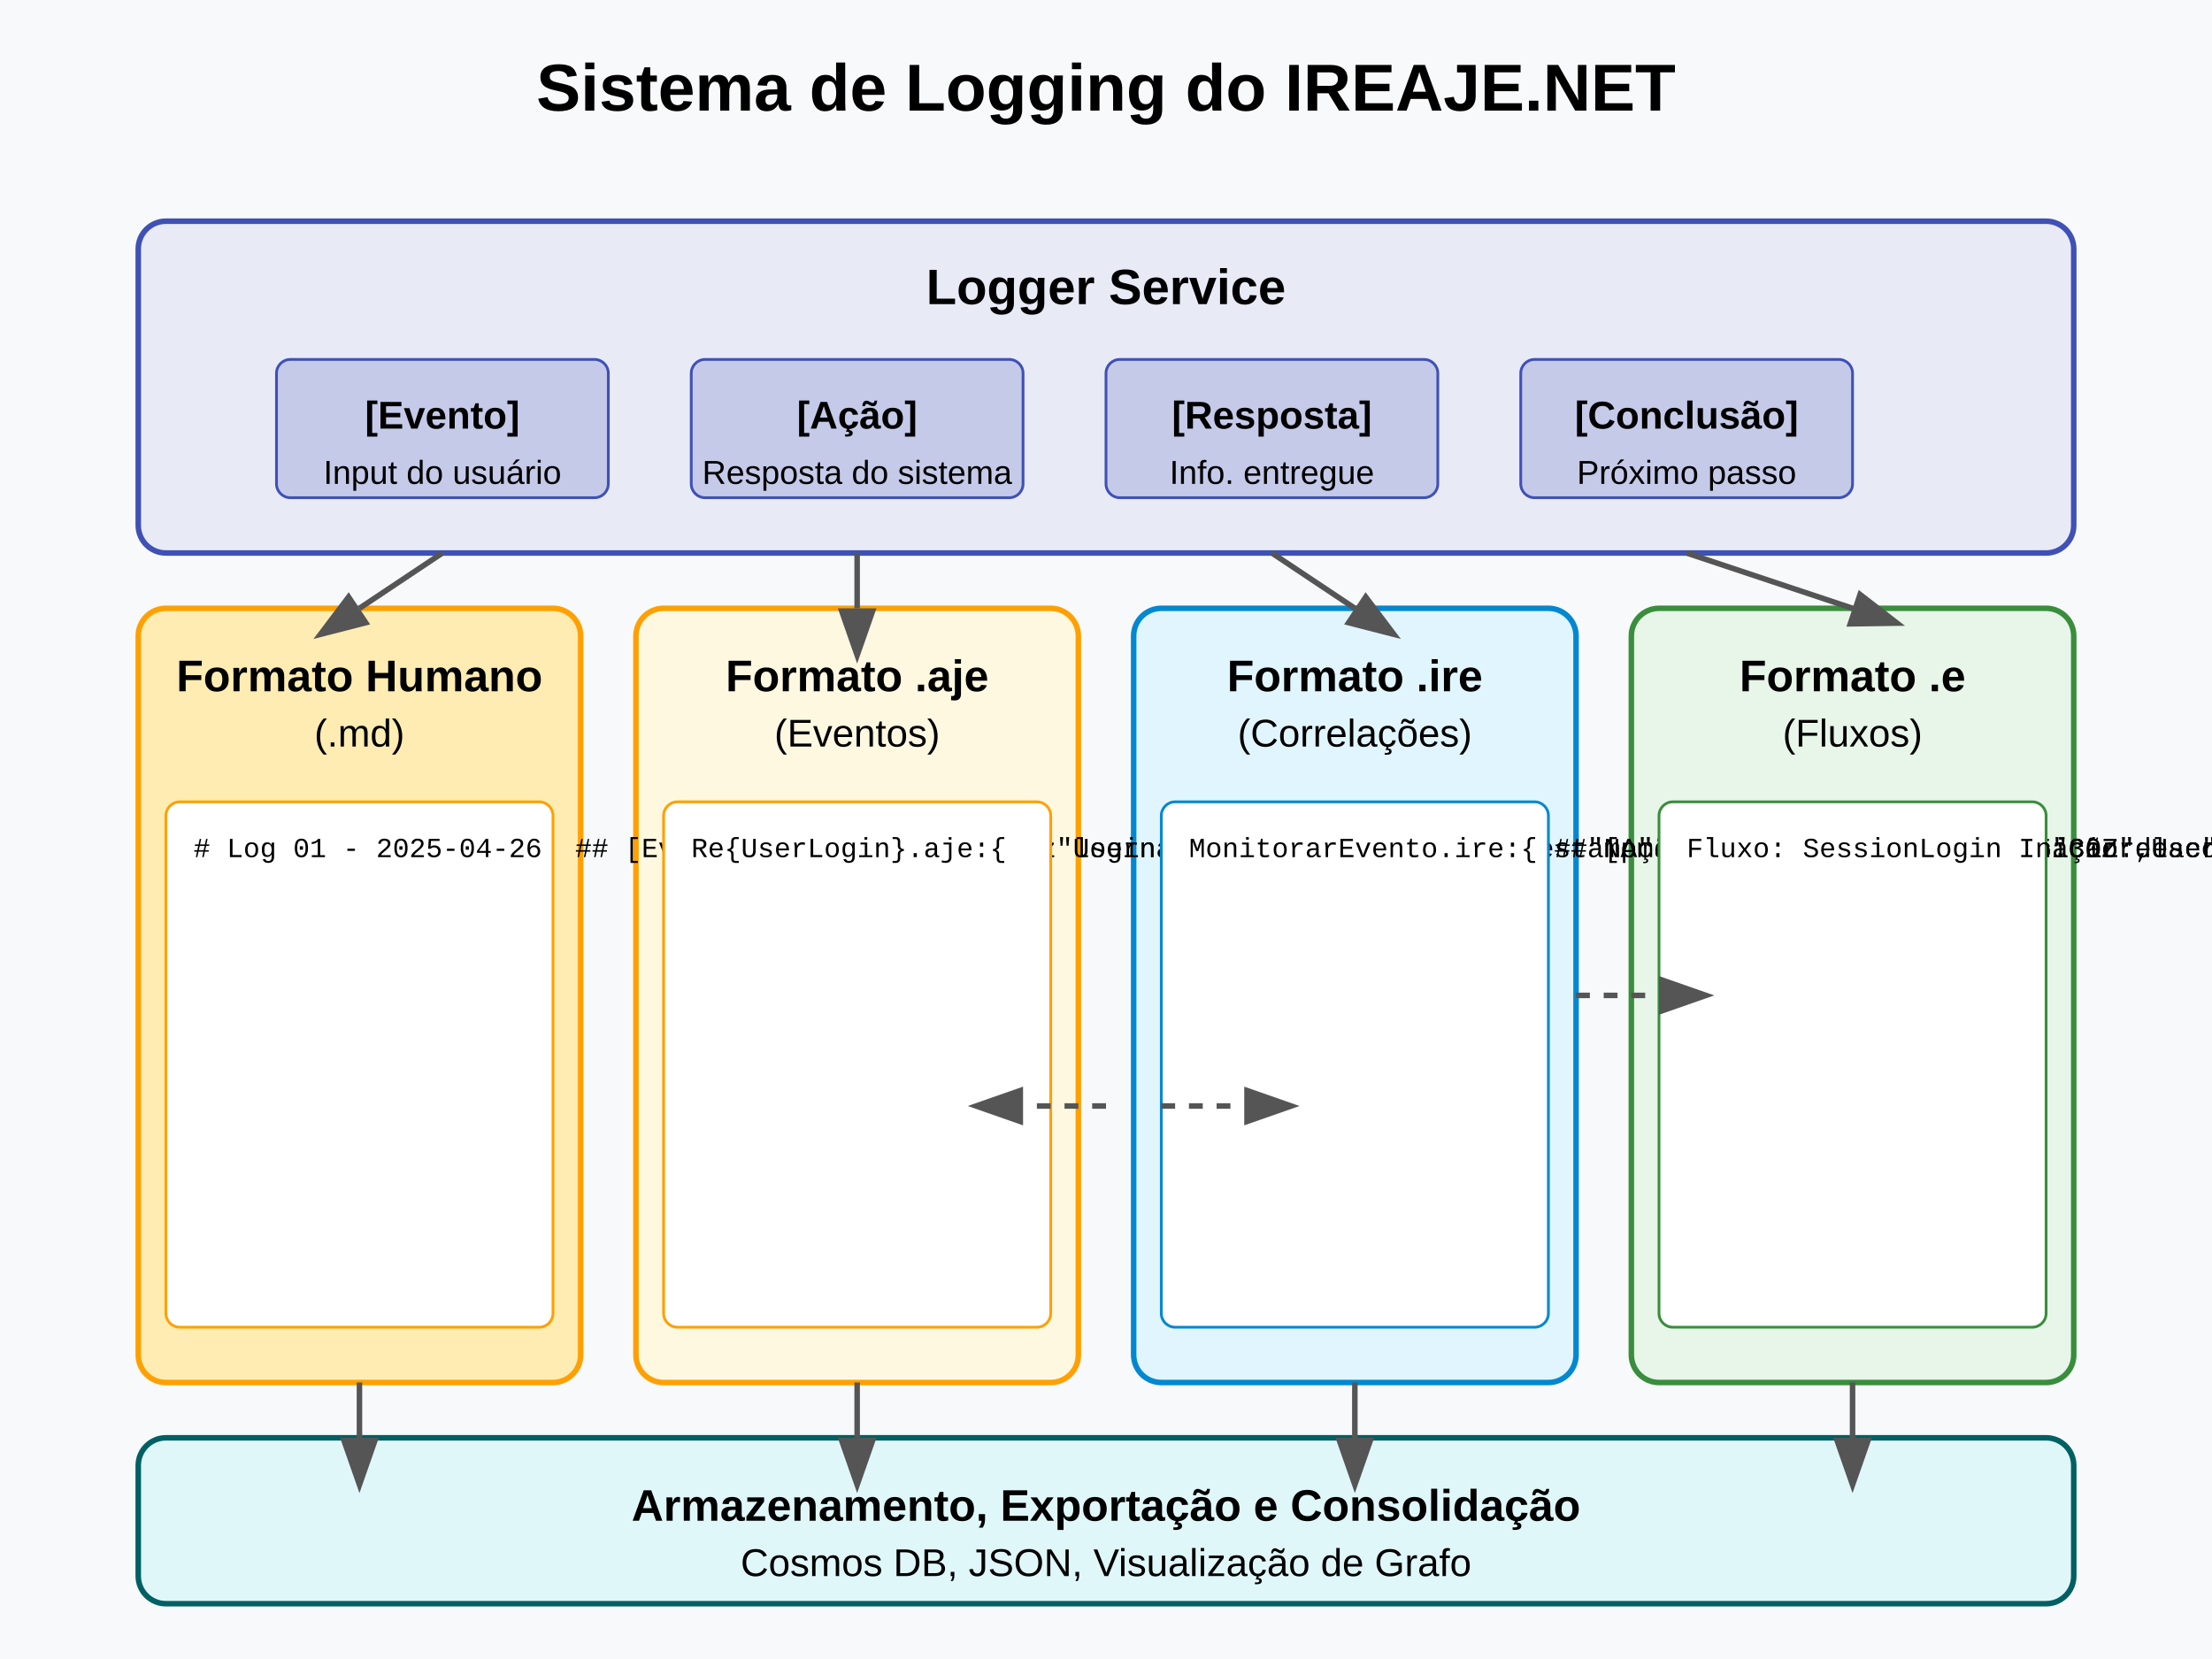
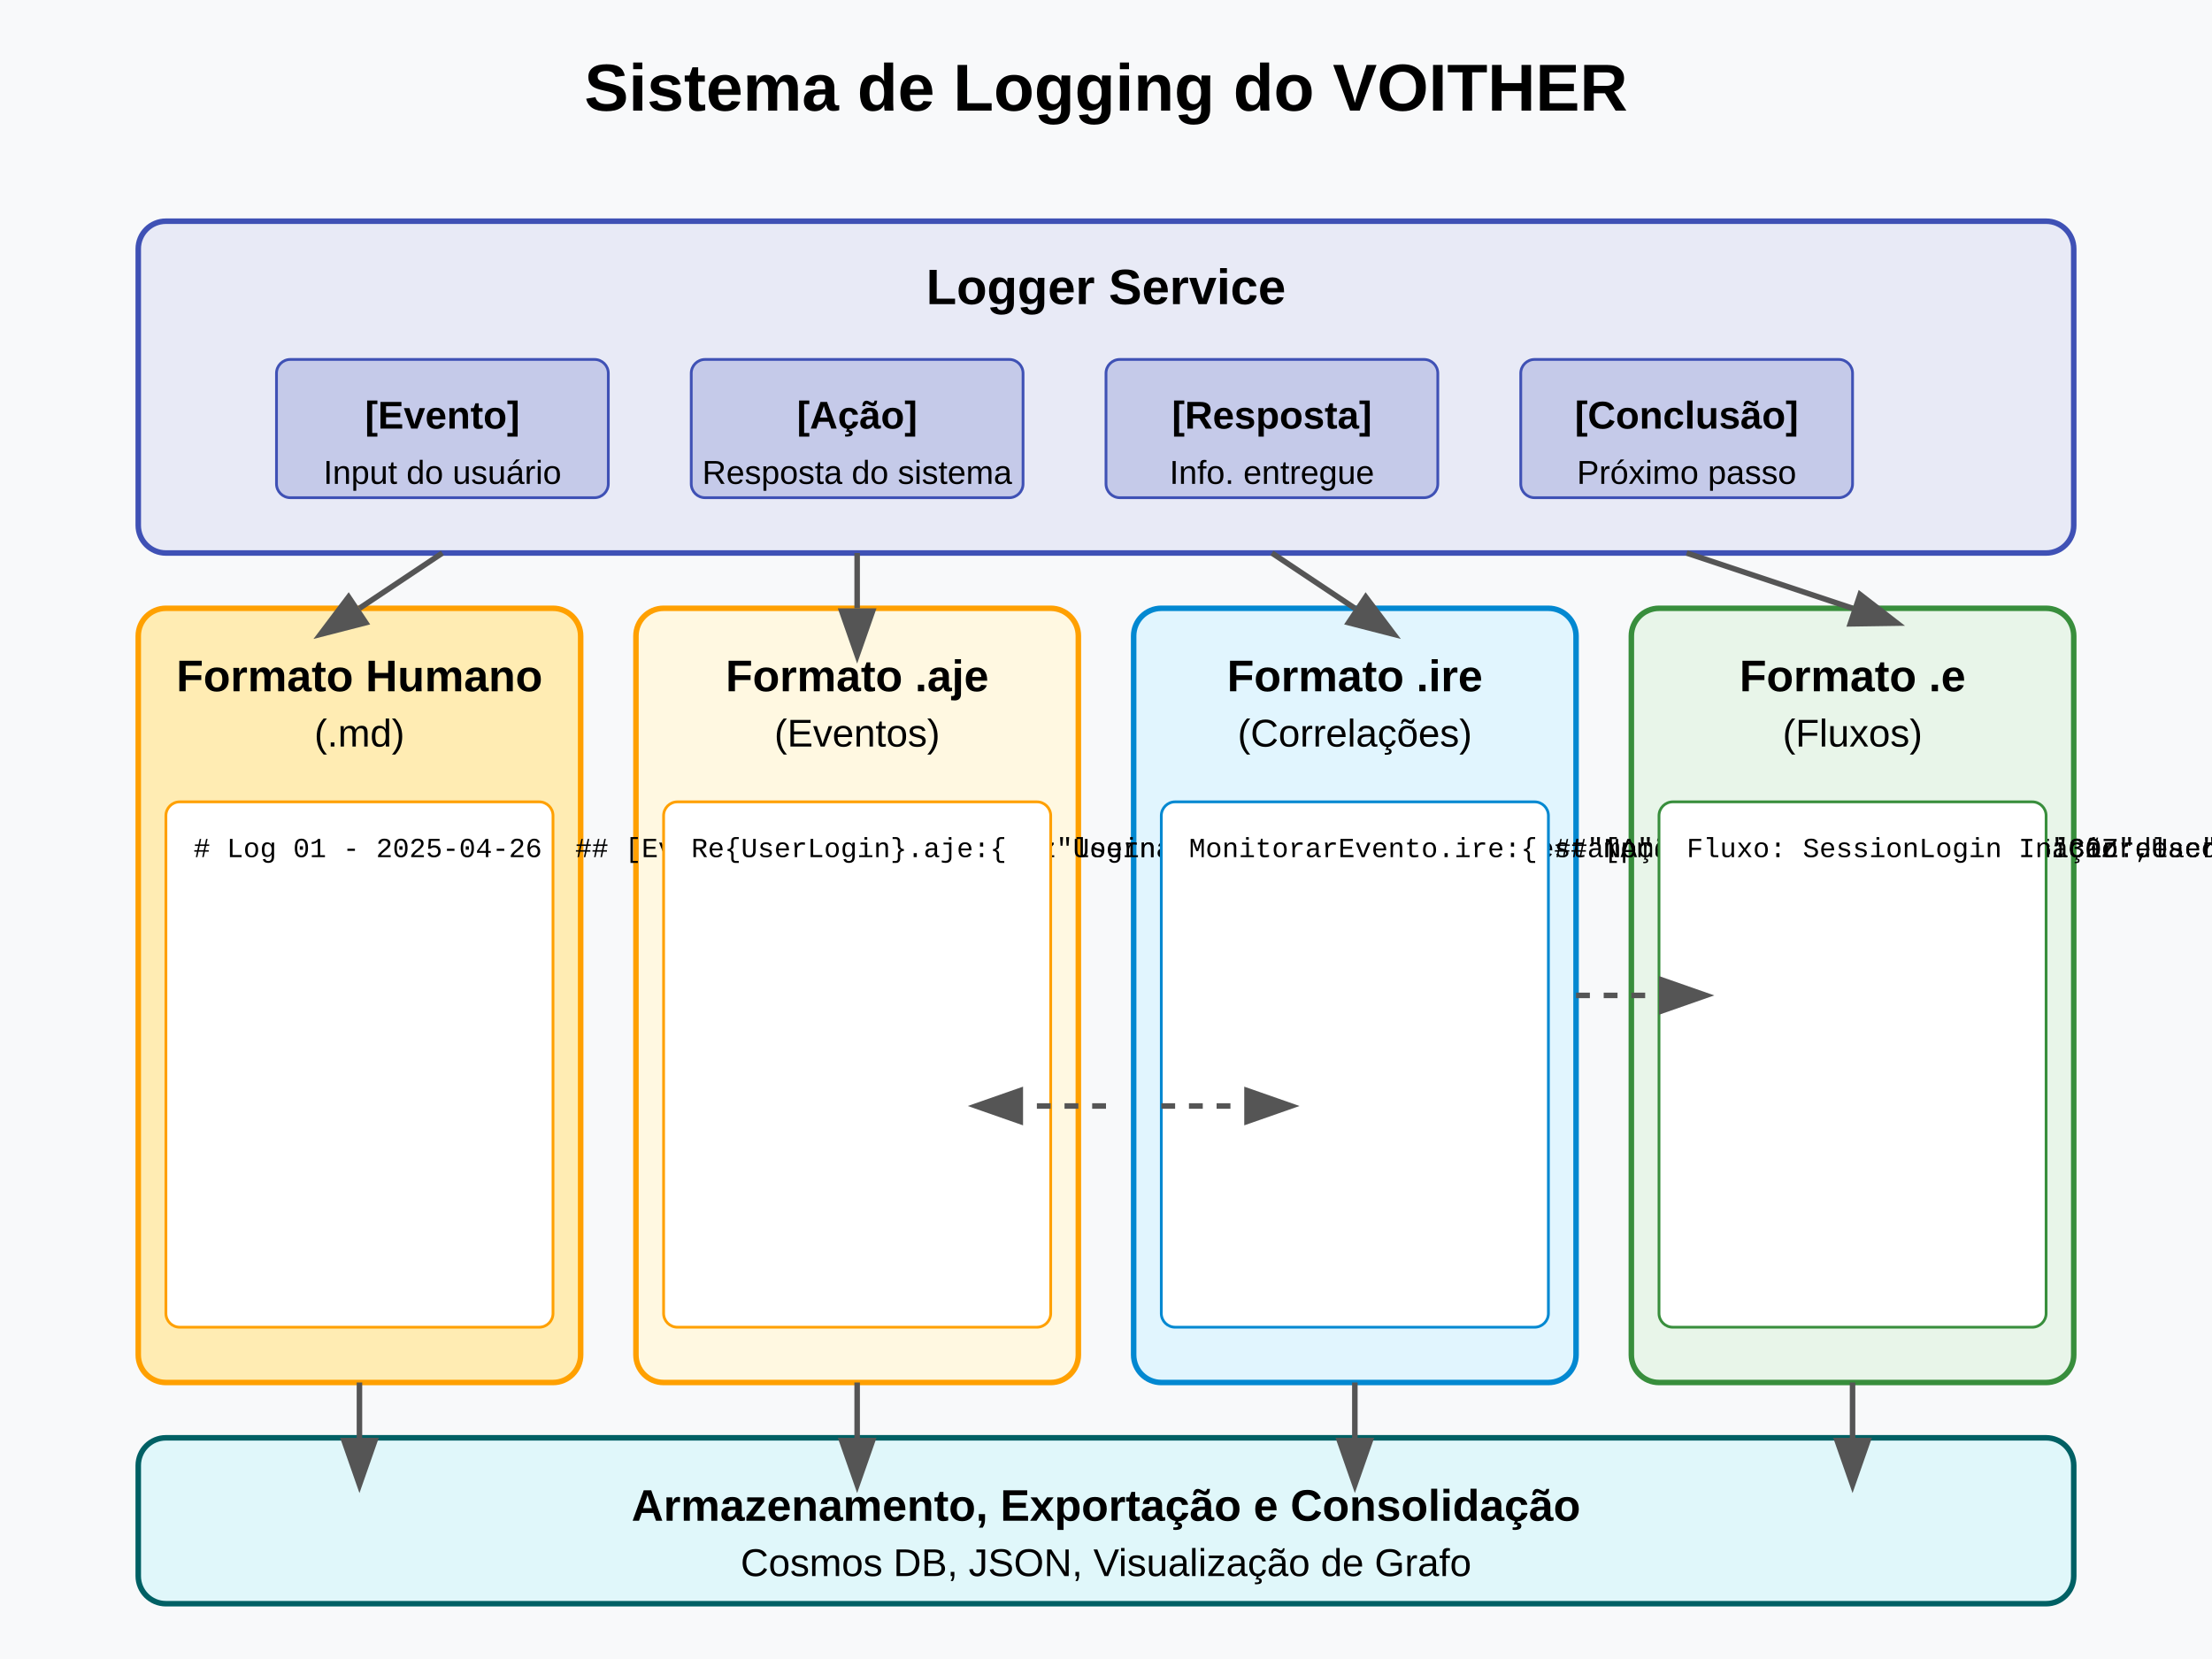
<svg xmlns="http://www.w3.org/2000/svg" width="800" height="600">
  <defs>
    <marker id="arrowhead" markerWidth="10" markerHeight="7" refX="0" refY="3.5" orient="auto">
      <polygon points="0 0, 10 3.5, 0 7" fill="#555" />
    </marker>
  </defs>
  <rect width="800" height="600" fill="#f8f9fa" />
-   <text x="400" y="40" font-family="Arial" font-size="24" text-anchor="middle" font-weight="bold">Sistema de Logging do IREAJE.NET</text>
+   <text x="400" y="40" font-family="Arial" font-size="24" text-anchor="middle" font-weight="bold">Sistema de Logging do VOITHER</text>
  <rect x="50" y="80" width="700" height="120" rx="10" ry="10" fill="#e8eaf6" stroke="#3f51b5" stroke-width="2" />
  <text x="400" y="110" font-family="Arial" font-size="18" text-anchor="middle" font-weight="bold">Logger Service</text>
  <rect x="100" y="130" width="120" height="50" rx="5" ry="5" fill="#c5cae9" stroke="#3f51b5" stroke-width="1" />
  <text x="160" y="155" font-family="Arial" font-size="14" text-anchor="middle" font-weight="bold">[Evento]</text>
  <text x="160" y="175" font-family="Arial" font-size="12" text-anchor="middle">Input do usuário</text>
  <rect x="250" y="130" width="120" height="50" rx="5" ry="5" fill="#c5cae9" stroke="#3f51b5" stroke-width="1" />
  <text x="310" y="155" font-family="Arial" font-size="14" text-anchor="middle" font-weight="bold">[Ação]</text>
  <text x="310" y="175" font-family="Arial" font-size="12" text-anchor="middle">Resposta do sistema</text>
  <rect x="400" y="130" width="120" height="50" rx="5" ry="5" fill="#c5cae9" stroke="#3f51b5" stroke-width="1" />
  <text x="460" y="155" font-family="Arial" font-size="14" text-anchor="middle" font-weight="bold">[Resposta]</text>
  <text x="460" y="175" font-family="Arial" font-size="12" text-anchor="middle">Info. entregue</text>
  <rect x="550" y="130" width="120" height="50" rx="5" ry="5" fill="#c5cae9" stroke="#3f51b5" stroke-width="1" />
  <text x="610" y="155" font-family="Arial" font-size="14" text-anchor="middle" font-weight="bold">[Conclusão]</text>
  <text x="610" y="175" font-family="Arial" font-size="12" text-anchor="middle">Próximo passo</text>
  <rect x="50" y="220" width="160" height="280" rx="10" ry="10" fill="#ffecb3" stroke="#ffa000" stroke-width="2" />
  <text x="130" y="250" font-family="Arial" font-size="16" text-anchor="middle" font-weight="bold">Formato Humano</text>
  <text x="130" y="270" font-family="Arial" font-size="14" text-anchor="middle">(.md)</text>
  <rect x="230" y="220" width="160" height="280" rx="10" ry="10" fill="#fff8e1" stroke="#ffa000" stroke-width="2" />
  <text x="310" y="250" font-family="Arial" font-size="16" text-anchor="middle" font-weight="bold">Formato .aje</text>
  <text x="310" y="270" font-family="Arial" font-size="14" text-anchor="middle">(Eventos)</text>
  <rect x="410" y="220" width="160" height="280" rx="10" ry="10" fill="#e1f5fe" stroke="#0288d1" stroke-width="2" />
  <text x="490" y="250" font-family="Arial" font-size="16" text-anchor="middle" font-weight="bold">Formato .ire</text>
  <text x="490" y="270" font-family="Arial" font-size="14" text-anchor="middle">(Correlações)</text>
  <rect x="590" y="220" width="160" height="280" rx="10" ry="10" fill="#e8f5e9" stroke="#388e3c" stroke-width="2" />
  <text x="670" y="250" font-family="Arial" font-size="16" text-anchor="middle" font-weight="bold">Formato .e</text>
  <text x="670" y="270" font-family="Arial" font-size="14" text-anchor="middle">(Fluxos)</text>
  <rect x="60" y="290" width="140" height="190" rx="5" ry="5" fill="#fff" stroke="#ffa000" stroke-width="1" />
  <text x="70" y="310" font-family="Courier New" font-size="10" xml:space="preserve"># Log 01 - 2025-04-26

## [Evento] Login
Usuário fez login no 
sistema às 10:15.

## [Ação] Autenticação
Verificação de
credenciais realizada
com sucesso.</text>
  <rect x="240" y="290" width="140" height="190" rx="5" ry="5" fill="#fff" stroke="#ffa000" stroke-width="1" />
  <text x="250" y="310" font-family="Courier New" font-size="10" xml:space="preserve">Re{UserLogin}.aje:{
  "Username": "user123",
  "Timestamp": 
    "2025-04-26T10:15:30Z",
  "Method": "OAuth",
  "ContextId": "sess-456",
  "Device": "Mobile"
}</text>
  <rect x="420" y="290" width="140" height="190" rx="5" ry="5" fill="#fff" stroke="#0288d1" stroke-width="1" />
  <text x="430" y="310" font-family="Courier New" font-size="10" xml:space="preserve">MonitorarEvento.ire:{
  "NomeFluxo": "Segurança",
  "CorrelacoesDetectadas":
    ["LoginFalha", 
     "TentativaRepetida"],
  "AcoesAutomatizadas":
    ["BloquearTemporario"]
}</text>
  <rect x="600" y="290" width="140" height="190" rx="5" ry="5" fill="#fff" stroke="#388e3c" stroke-width="1" />
  <text x="610" y="310" font-family="Courier New" font-size="10" xml:space="preserve">Fluxo: SessionLogin
Inicio: UserLogin
Sequencia:
  - VerificarCredenciais
  - CarregarPerfil
  - RegistrarSessao
  - RedirecionarHome
PoliticaVisita: 
  PercorrerUnico</text>
  <rect x="50" y="520" width="700" height="60" rx="10" ry="10" fill="#e0f7fa" stroke="#006064" stroke-width="2" />
  <text x="400" y="550" font-family="Arial" font-size="16" text-anchor="middle" font-weight="bold">Armazenamento, Exportação e Consolidação</text>
  <text x="400" y="570" font-family="Arial" font-size="14" text-anchor="middle">Cosmos DB, JSON, Visualização de Grafo</text>
  <path d="M160,200 L130,220" stroke="#555" stroke-width="2" marker-end="url(#arrowhead)" fill="none" />
  <path d="M310,200 L310,220" stroke="#555" stroke-width="2" marker-end="url(#arrowhead)" fill="none" />
  <path d="M460,200 L490,220" stroke="#555" stroke-width="2" marker-end="url(#arrowhead)" fill="none" />
  <path d="M610,200 L670,220" stroke="#555" stroke-width="2" marker-end="url(#arrowhead)" fill="none" />
  <path d="M130,500 L130,520" stroke="#555" stroke-width="2" marker-end="url(#arrowhead)" fill="none" />
  <path d="M310,500 L310,520" stroke="#555" stroke-width="2" marker-end="url(#arrowhead)" fill="none" />
  <path d="M490,500 L490,520" stroke="#555" stroke-width="2" marker-end="url(#arrowhead)" fill="none" />
  <path d="M670,500 L670,520" stroke="#555" stroke-width="2" marker-end="url(#arrowhead)" fill="none" />
  <path d="M400,400 L370,400" stroke="#555" stroke-width="2" stroke-dasharray="5,5" marker-end="url(#arrowhead)" fill="none" />
  <path d="M420,400 L450,400" stroke="#555" stroke-width="2" stroke-dasharray="5,5" marker-end="url(#arrowhead)" fill="none" />
  <path d="M570,360 L600,360" stroke="#555" stroke-width="2" stroke-dasharray="5,5" marker-end="url(#arrowhead)" fill="none" />
</svg>
